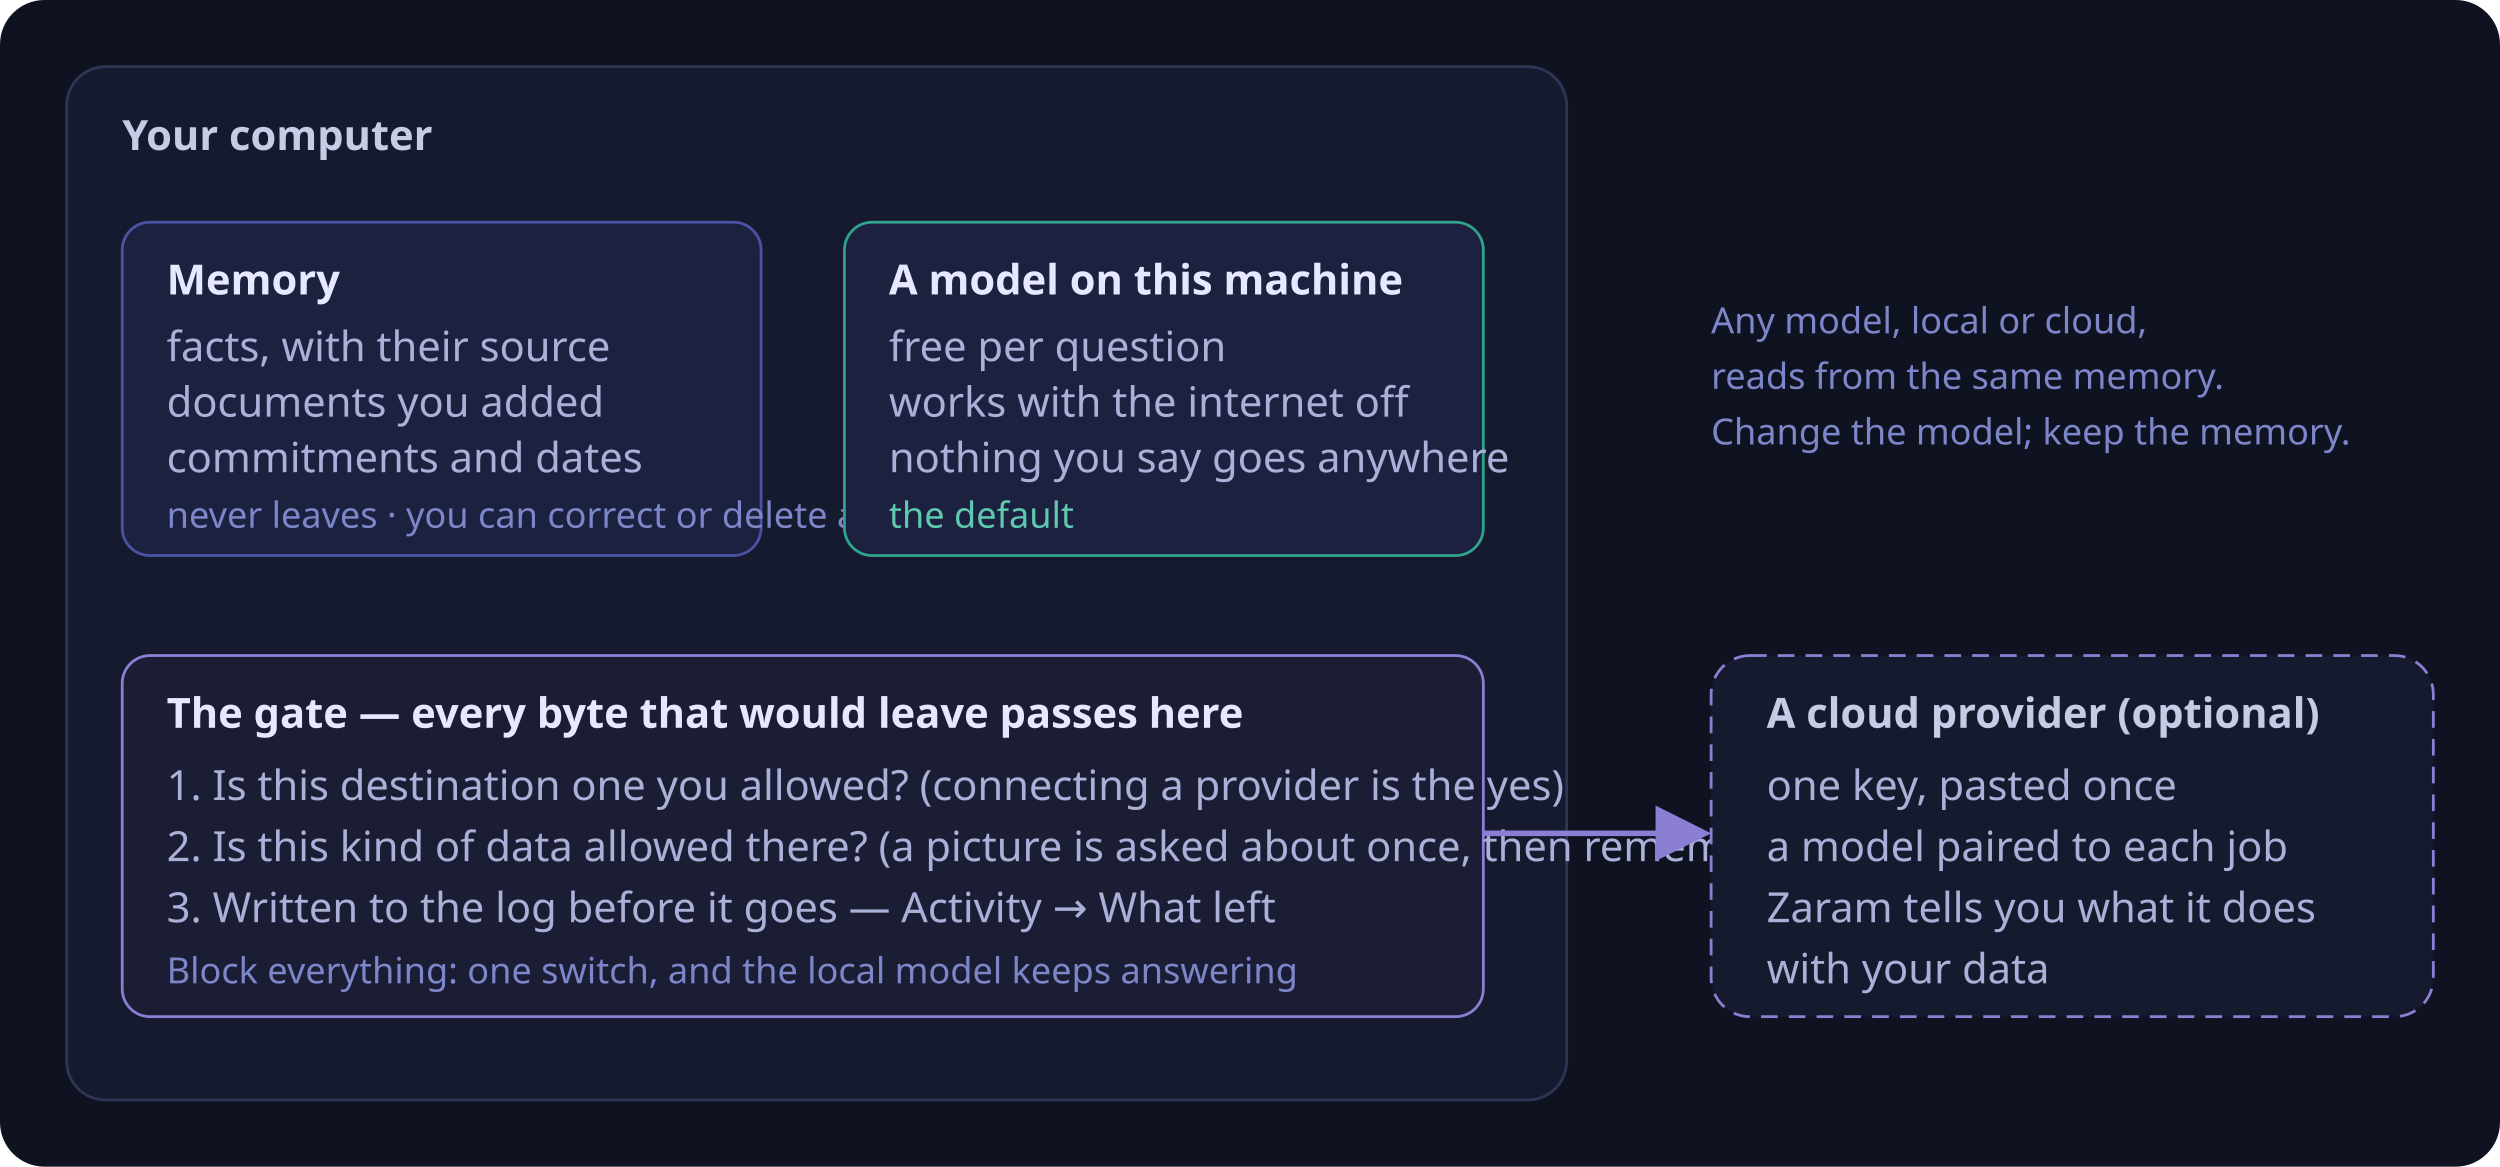
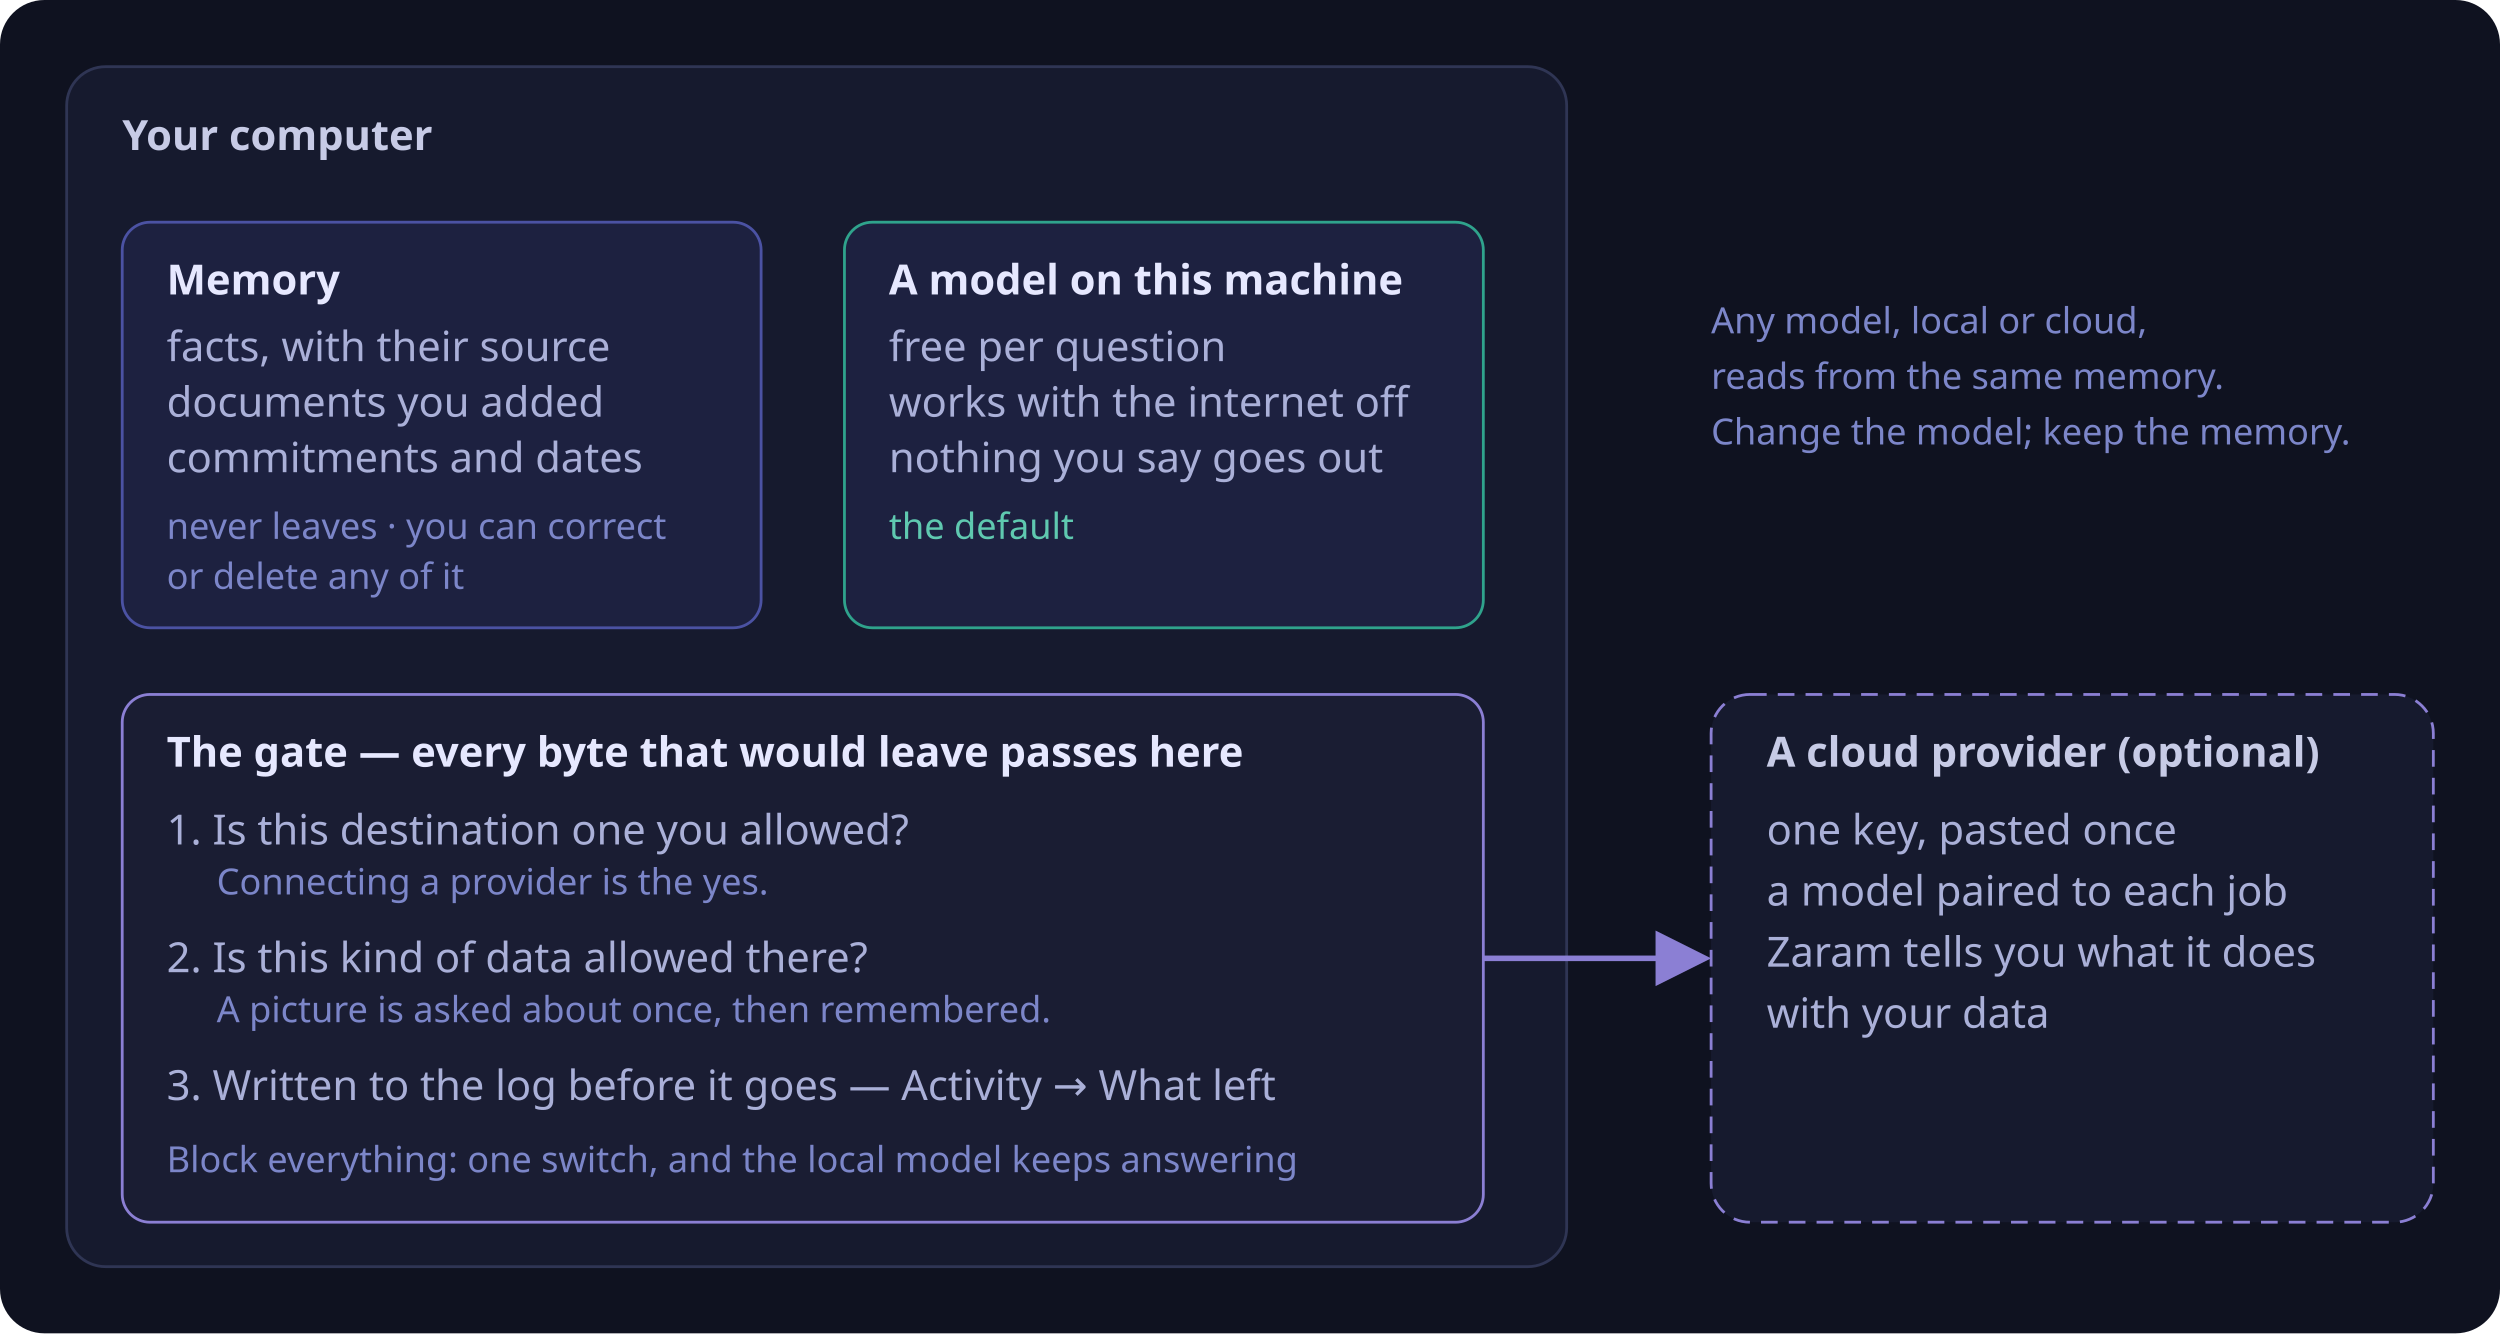
- <svg xmlns="http://www.w3.org/2000/svg" viewBox="0 0 900 420" width="900" height="420" font-family="system-ui, Segoe UI, sans-serif" font-size="15">
-   <rect width="900" height="420" rx="16" fill="#0f1220" />
-   <rect x="24" y="24" width="540" height="372" rx="14" fill="#161a2e" stroke="#2f3554" />
+ <svg xmlns="http://www.w3.org/2000/svg" viewBox="0 0 900 480" width="900" height="480" font-family="system-ui, Segoe UI, sans-serif" font-size="15">
+   <rect width="900" height="480" rx="16" fill="#0f1220" />
+   <rect x="24" y="24" width="540" height="432" rx="14" fill="#161a2e" stroke="#2f3554" />
  <text x="44" y="54" fill="#c7cbe6" font-weight="600">Your computer</text>
-   <rect x="44" y="80" width="230" height="120" rx="10" fill="#1d2140" stroke="#4b52a3" />
+   <rect x="44" y="80" width="230" height="146" rx="10" fill="#1d2140" stroke="#4b52a3" />
  <text x="60" y="106" fill="#e6e8ff" font-weight="600">Memory</text>
  <text x="60" y="130" fill="#aab0d8">facts, with their source</text>
  <text x="60" y="150" fill="#aab0d8">documents you added</text>
  <text x="60" y="170" fill="#aab0d8">commitments and dates</text>
-   <text x="60" y="190" fill="#7c86c9" font-size="13">never leaves · you can correct or delete any of it</text>
-   <rect x="304" y="80" width="230" height="120" rx="10" fill="#1d2140" stroke="#2fa38c" />
+   <text x="60" y="194" fill="#7c86c9" font-size="13">never leaves · you can correct</text>
+   <text x="60" y="212" fill="#7c86c9" font-size="13">or delete any of it</text>
+   <rect x="304" y="80" width="230" height="146" rx="10" fill="#1d2140" stroke="#2fa38c" />
  <text x="320" y="106" fill="#e6e8ff" font-weight="600">A model on this machine</text>
  <text x="320" y="130" fill="#aab0d8">free per question</text>
  <text x="320" y="150" fill="#aab0d8">works with the internet off</text>
-   <text x="320" y="170" fill="#aab0d8">nothing you say goes anywhere</text>
-   <text x="320" y="190" fill="#5fc9b0" font-size="13">the default</text>
-   <rect x="44" y="236" width="490" height="130" rx="10" fill="#1a1d33" stroke="#8b7fd4" />
-   <text x="60" y="262" fill="#e6e8ff" font-weight="600">The gate — every byte that would leave passes here</text>
-   <text x="60" y="288" fill="#aab0d8">1. Is this destination one you allowed?  (connecting a provider is the yes)</text>
-   <text x="60" y="310" fill="#aab0d8">2. Is this kind of data allowed there?  (a picture is asked about once, then remembered)</text>
-   <text x="60" y="332" fill="#aab0d8">3. Written to the log before it goes — Activity → What left</text>
-   <text x="60" y="354" fill="#7c86c9" font-size="13">Block everything: one switch, and the local model keeps answering</text>
-   <line x1="534" y1="300" x2="612" y2="300" stroke="#8b7fd4" stroke-width="2" marker-end="url(#a)" />
+   <text x="320" y="170" fill="#aab0d8">nothing you say goes out</text>
+   <text x="320" y="194" fill="#5fc9b0" font-size="13">the default</text>
+   <rect x="44" y="250" width="490" height="190" rx="10" fill="#1a1d33" stroke="#8b7fd4" />
+   <text x="60" y="276" fill="#e6e8ff" font-weight="600">The gate — every byte that would leave passes here</text>
+   <text x="60" y="304" fill="#aab0d8">1. Is this destination one you allowed?</text>
+   <text x="78" y="322" fill="#7c86c9" font-size="13">Connecting a provider is the yes.</text>
+   <text x="60" y="350" fill="#aab0d8">2. Is this kind of data allowed there?</text>
+   <text x="78" y="368" fill="#7c86c9" font-size="13">A picture is asked about once, then remembered.</text>
+   <text x="60" y="396" fill="#aab0d8">3. Written to the log before it goes — Activity → What left</text>
+   <text x="60" y="422" fill="#7c86c9" font-size="13">Block everything: one switch, and the local model keeps answering</text>
+   <line x1="534" y1="345" x2="612" y2="345" stroke="#8b7fd4" stroke-width="2" marker-end="url(#a)" />
  <defs>
    <marker id="a" markerWidth="10" markerHeight="10" refX="8" refY="5" orient="auto">
      <path d="M0,0 L10,5 L0,10 z" fill="#8b7fd4" />
    </marker>
  </defs>
-   <rect x="616" y="236" width="260" height="130" rx="14" fill="#161a2e" stroke="#8b7fd4" stroke-dasharray="6 4" />
-   <text x="636" y="262" fill="#c7cbe6" font-weight="600">A cloud provider (optional)</text>
-   <text x="636" y="288" fill="#aab0d8">one key, pasted once</text>
-   <text x="636" y="310" fill="#aab0d8">a model paired to each job</text>
-   <text x="636" y="332" fill="#aab0d8">Zaram tells you what it does</text>
-   <text x="636" y="354" fill="#aab0d8">with your data</text>
+   <rect x="616" y="250" width="260" height="190" rx="14" fill="#161a2e" stroke="#8b7fd4" stroke-dasharray="6 4" />
+   <text x="636" y="276" fill="#c7cbe6" font-weight="600">A cloud provider (optional)</text>
+   <text x="636" y="304" fill="#aab0d8">one key, pasted once</text>
+   <text x="636" y="326" fill="#aab0d8">a model paired to each job</text>
+   <text x="636" y="348" fill="#aab0d8">Zaram tells you what it does</text>
+   <text x="636" y="370" fill="#aab0d8">with your data</text>
  <text x="616" y="120" fill="#7c86c9" font-size="13">Any model, local or cloud,</text>
  <text x="616" y="140" fill="#7c86c9" font-size="13">reads from the same memory.</text>
  <text x="616" y="160" fill="#7c86c9" font-size="13">Change the model; keep the memory.</text>
</svg>
